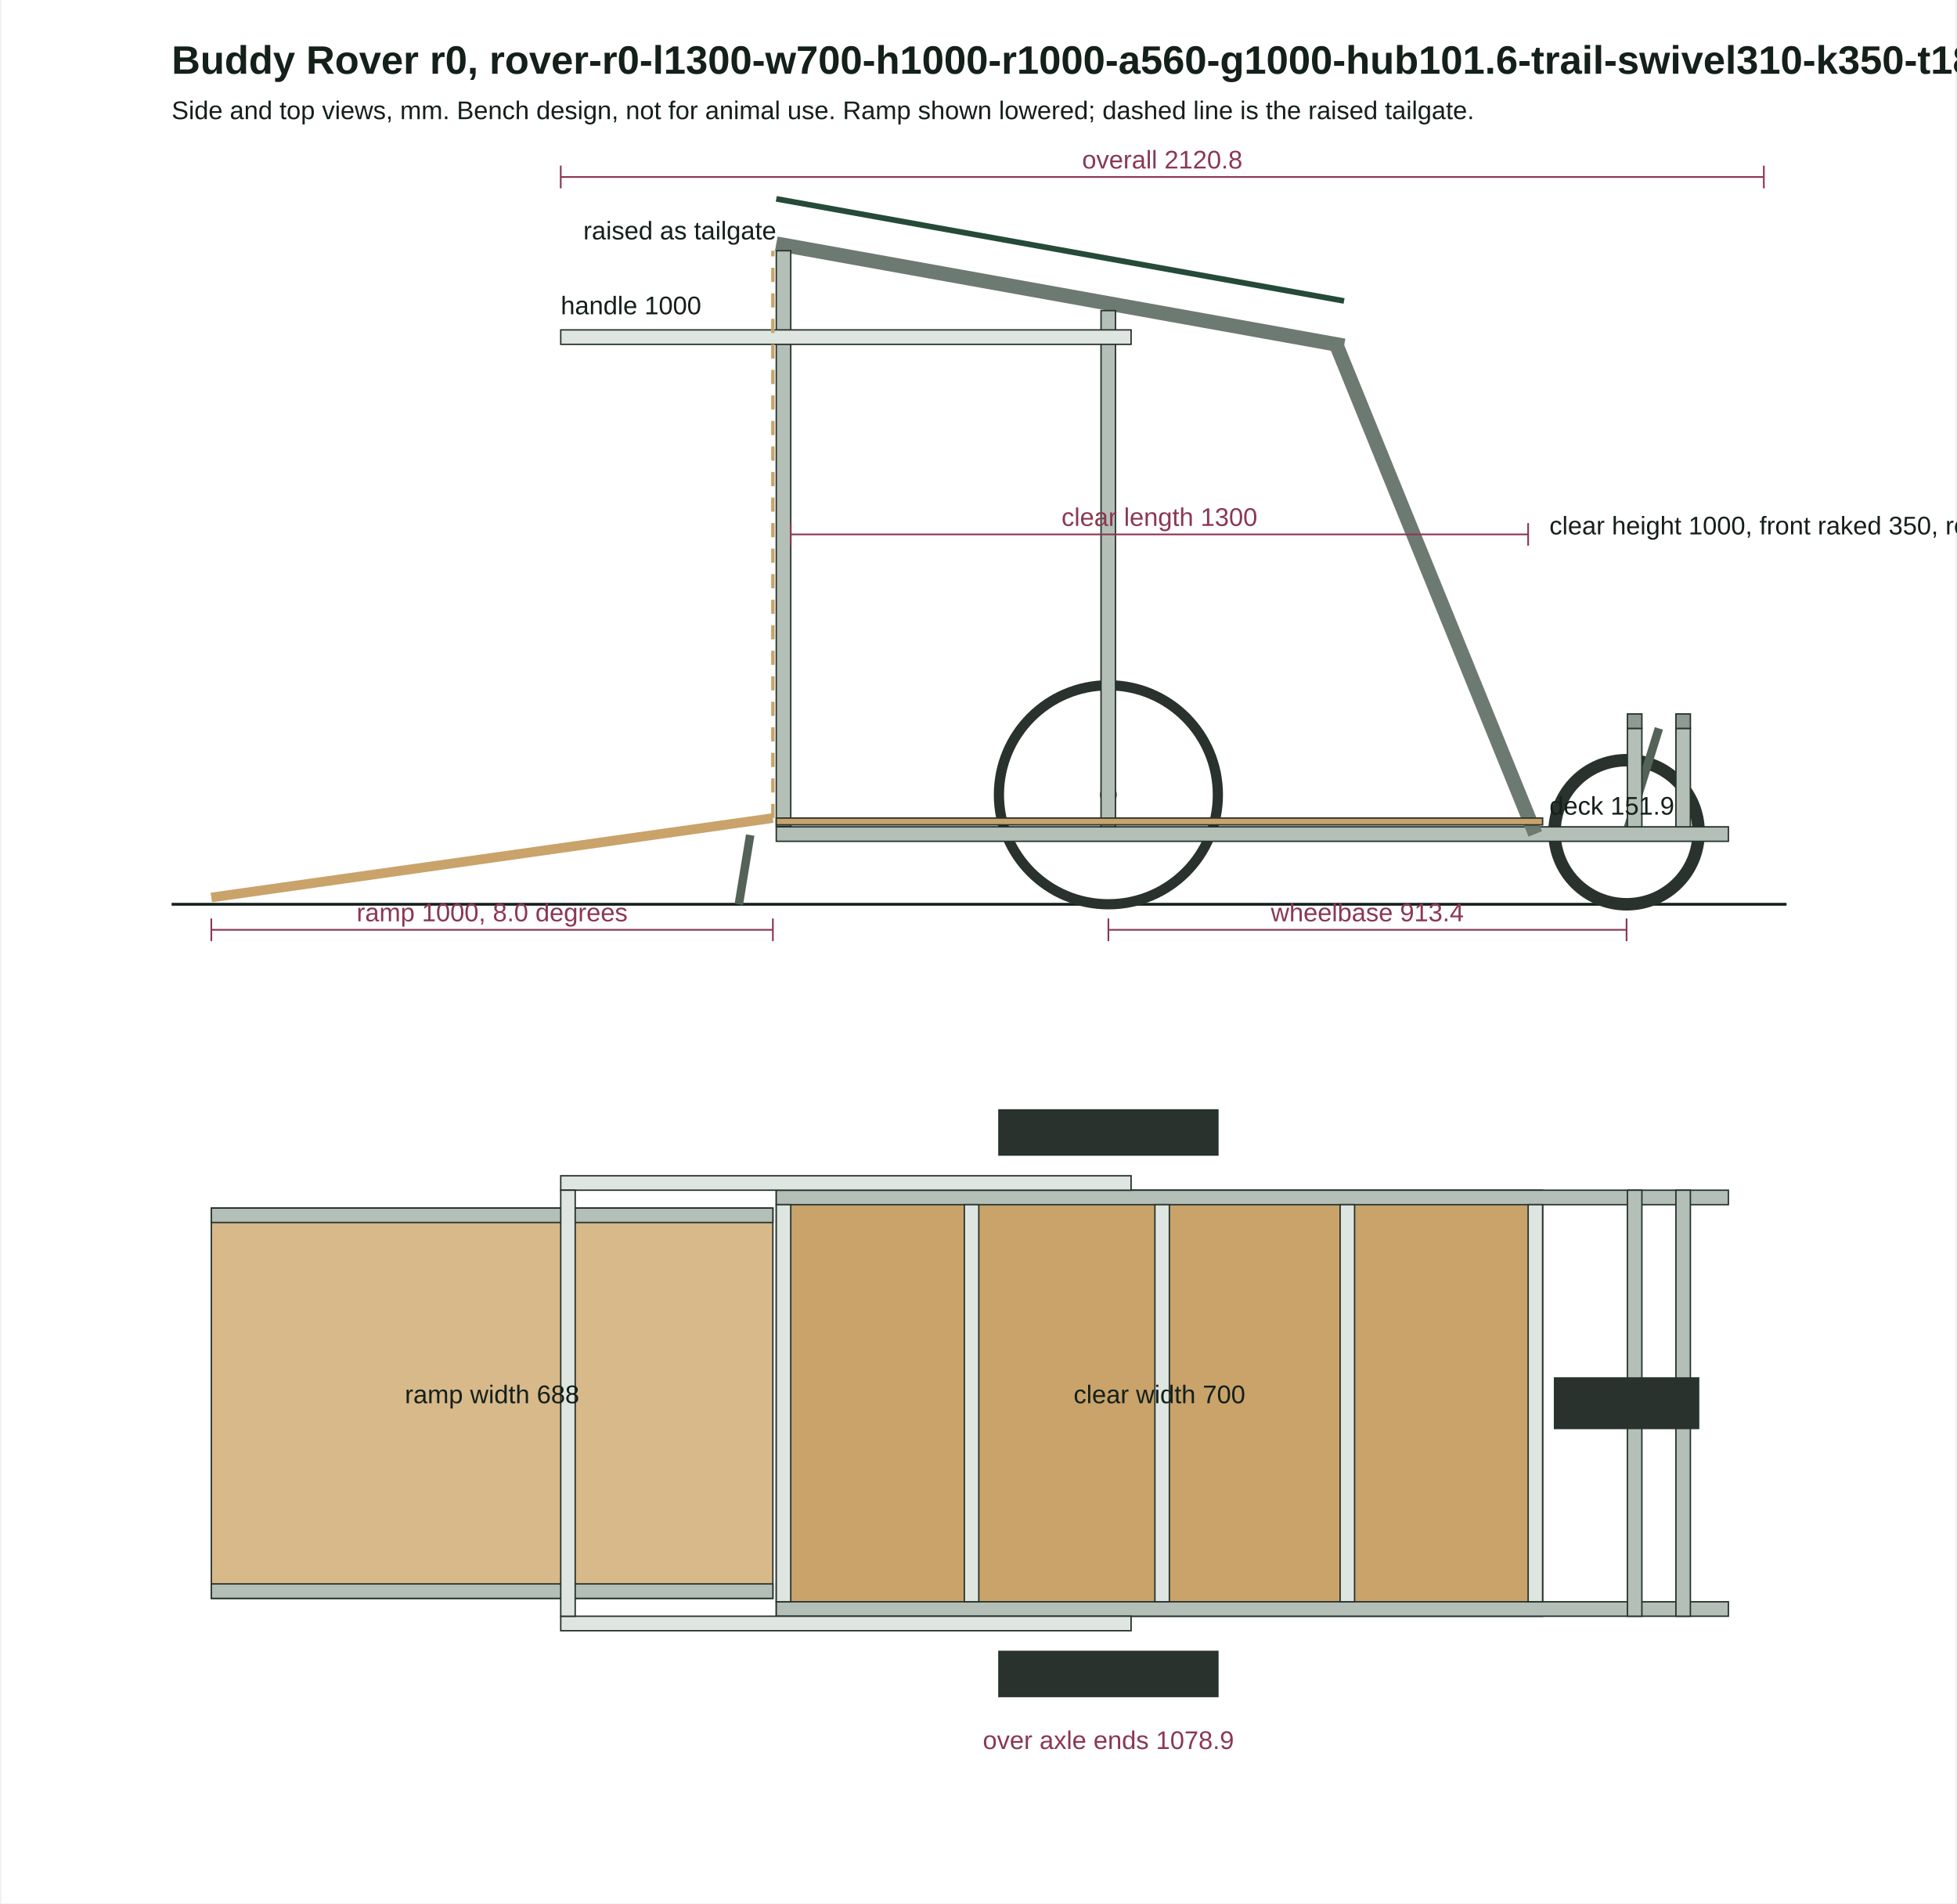
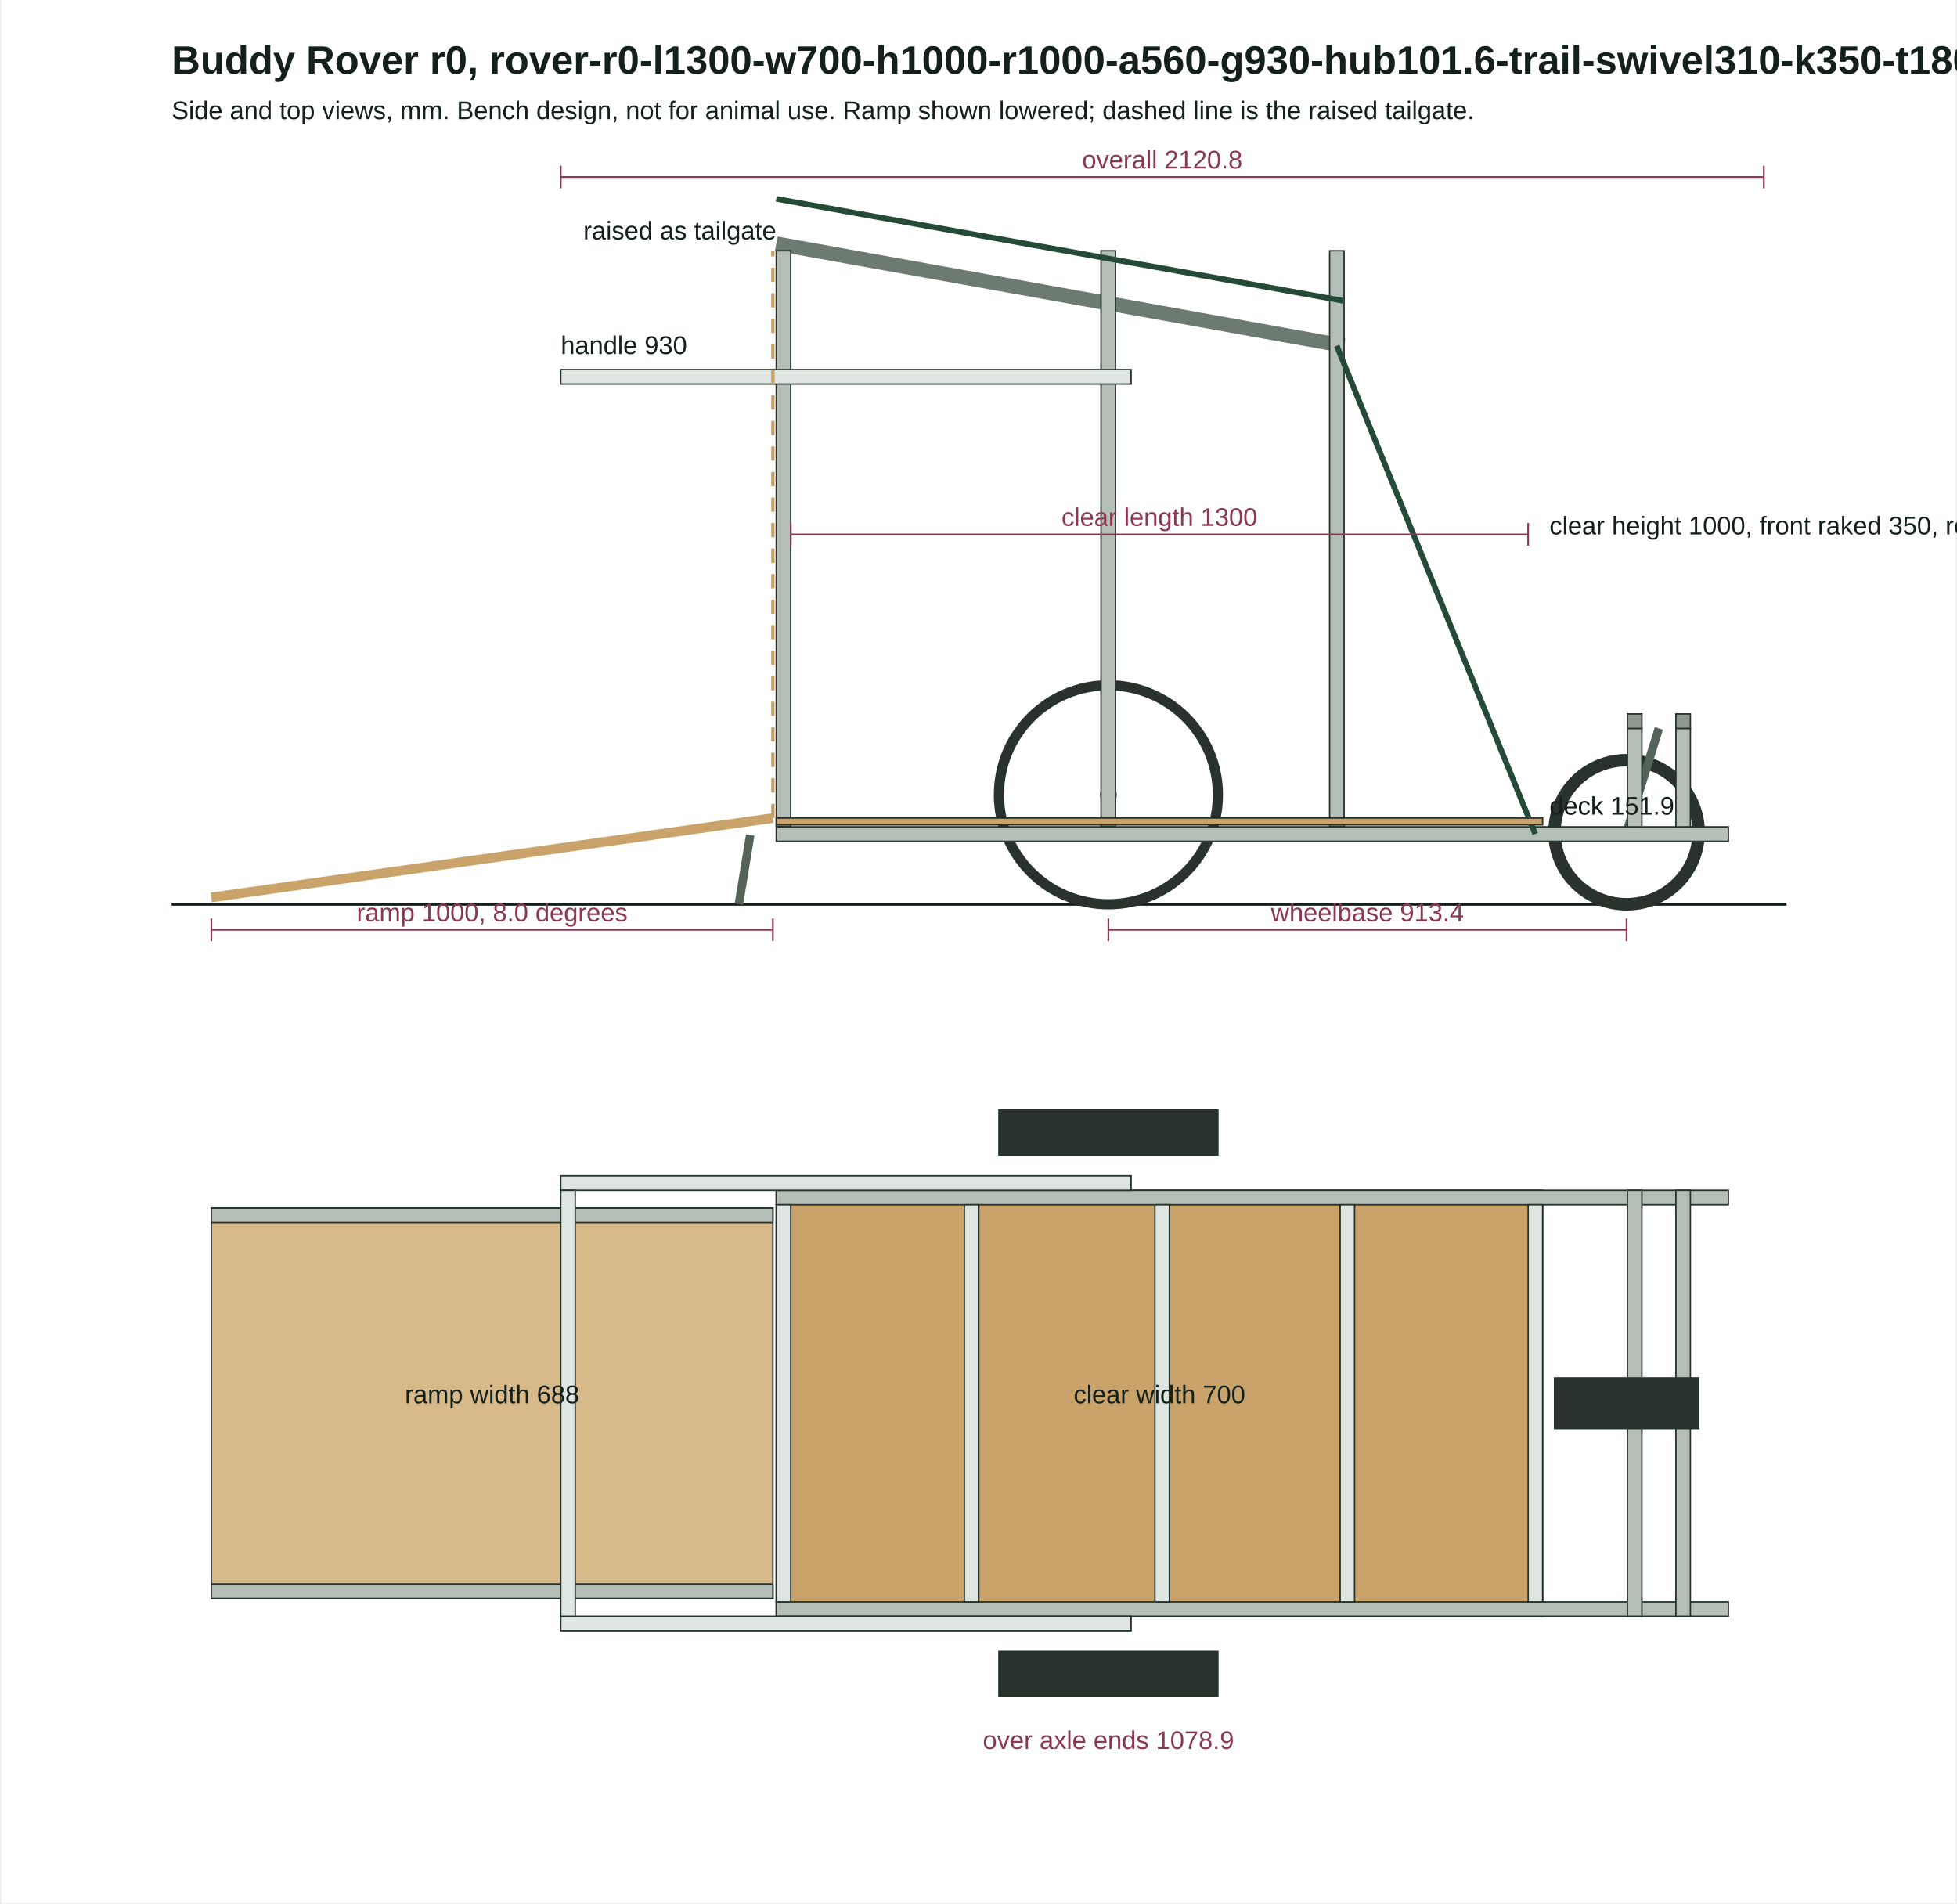
<svg xmlns="http://www.w3.org/2000/svg" viewBox="0 0 689 671" width="1379" height="1341" font-family="Arial, sans-serif">
  <rect width="100%" height="100%" fill="#fff" />
-   <text x="60" y="26" font-size="14" font-weight="700" fill="#14201a">Buddy Rover r0, rover-r0-l1300-w700-h1000-r1000-a560-g1000-hub101.6-trail-swivel310-k350-t180-welded-sprung</text>
+   <text x="60" y="26" font-size="14" font-weight="700" fill="#14201a">Buddy Rover r0, rover-r0-l1300-w700-h1000-r1000-a560-g930-hub101.6-trail-swivel310-k350-t180-bolted-sprung</text>
  <text x="60" y="42" font-size="9" fill="#14201a">Side and top views, mm. Bench design, not for animal use. Ramp shown lowered; dashed line is the raised tailgate.</text>
  <path d="M60.0 318.8H629.4" stroke="#14201a" stroke-width="1" />
  <circle cx="390.3" cy="280.2" r="38.6" fill="none" stroke="#29322d" stroke-width="3.6" />
  <circle cx="390.3" cy="280.2" r="3" fill="#536358" />
  <circle cx="573.0" cy="293.4" r="25.4" fill="none" stroke="#29322d" stroke-width="4.4" />
  <path d="M584.4 256.8L573.0 293.4" stroke="#536358" stroke-width="3" />
  <rect x="273.2" y="291.5" width="335.7" height="5.1" fill="#b4bfb8" stroke="#26332c" stroke-width=".5" />
  <path d="M273.2 85.9L473.4 121.9" stroke="#6d7a72" stroke-width="5.1" />
  <rect x="273.2" y="88.4" width="5.1" height="203.0" fill="#b4bfb8" stroke="#26332c" stroke-width=".5" />
-   <rect x="387.7" y="109.5" width="5.1" height="182.0" fill="#b4bfb8" stroke="#26332c" stroke-width=".5" />
-   <path d="M540.8 294.0L470.8 121.9" stroke="#6d7a72" stroke-width="5.1" />
+   <rect x="387.7" y="88.4" width="5.1" height="203.0" fill="#b4bfb8" stroke="#26332c" stroke-width=".5" />
+   <rect x="468.3" y="88.4" width="5.1" height="203.0" fill="#b4bfb8" stroke="#26332c" stroke-width=".5" />
+   <path d="M540.8 294.0L470.8 121.9" stroke="#254b38" stroke-width="2" />
  <rect x="573.3" y="256.8" width="5.1" height="34.7" fill="#b4bfb8" stroke="#26332c" stroke-width=".5" />
  <rect x="573.3" y="251.7" width="5.1" height="5.1" fill="#8f9a93" stroke="#26332c" stroke-width=".5" />
  <rect x="590.4" y="256.8" width="5.1" height="34.7" fill="#b4bfb8" stroke="#26332c" stroke-width=".5" />
  <rect x="590.4" y="251.7" width="5.1" height="5.1" fill="#8f9a93" stroke="#26332c" stroke-width=".5" />
  <rect x="273.2" y="288.4" width="270.2" height="2.4" fill="#c9a36a" stroke="#26332c" stroke-width=".5" />
-   <rect x="197.2" y="116.3" width="201.1" height="5.1" fill="#dfe6e1" stroke="#26332c" stroke-width=".5" />
+   <rect x="197.2" y="130.3" width="201.1" height="5.1" fill="#dfe6e1" stroke="#26332c" stroke-width=".5" />
  <path d="M273.2 70.1L473.4 106.1" stroke="#254b38" stroke-width="2" />
  <path d="M272.0 288.4L74.0 316.4" stroke="#c9a36a" stroke-width="3.4" />
  <path d="M272.0 288.4V88.4" stroke="#c9a36a" stroke-width="1.2" stroke-dasharray="5 4" />
  <path d="M264.0 294.4L260.0 318.8" stroke="#536358" stroke-width="3" />
  <path d="M278.3 188.4H538.3M278.3 184.4v8M538.3 184.4v8" stroke="#8b3852" stroke-width=".6" fill="none" />
  <text x="408.3" y="185.4" font-size="9" text-anchor="middle" fill="#8b3852">clear length 1300</text>
  <path d="M74.0 327.8H272.0M74.0 323.8v8M272.0 323.8v8" stroke="#8b3852" stroke-width=".6" fill="none" />
  <text x="173.0" y="324.8" font-size="9" text-anchor="middle" fill="#8b3852">ramp 1000, 8.0 degrees</text>
  <path d="M390.3 327.8H573.0M390.3 323.8v8M573.0 323.8v8" stroke="#8b3852" stroke-width=".6" fill="none" />
  <text x="481.6" y="324.8" font-size="9" text-anchor="middle" fill="#8b3852">wheelbase 913.4</text>
  <path d="M197.2 62.4H621.4M197.2 58.4v8M621.4 58.4v8" stroke="#8b3852" stroke-width=".6" fill="none" />
  <text x="409.3" y="59.4" font-size="9" text-anchor="middle" fill="#8b3852">overall 2120.8</text>
  <text x="545.8" y="188.4" font-size="9" text-anchor="start" fill="#14201a">clear height 1000, front raked 350, roof falls 180</text>
  <text x="545.8" y="287.2" font-size="9" text-anchor="start" fill="#14201a">deck 151.9</text>
-   <text x="197.2" y="110.8" font-size="9" text-anchor="start" fill="#14201a">handle 1000</text>
+   <text x="197.2" y="124.8" font-size="9" text-anchor="start" fill="#14201a">handle 930</text>
  <text x="273.2" y="84.4" font-size="9" text-anchor="end" fill="#14201a">raised as tailgate</text>
  <rect x="273.2" y="419.6" width="270.2" height="150.2" fill="#c9a36a" stroke="#26332c" stroke-width=".5" />
  <rect x="273.2" y="419.6" width="335.7" height="5.1" fill="#b4bfb8" stroke="#26332c" stroke-width=".5" />
  <rect x="273.2" y="564.7" width="335.7" height="5.1" fill="#b4bfb8" stroke="#26332c" stroke-width=".5" />
  <rect x="273.2" y="424.7" width="5.1" height="140.0" fill="#dfe6e1" stroke="#26332c" stroke-width=".5" />
  <rect x="339.5" y="424.7" width="5.1" height="140.0" fill="#dfe6e1" stroke="#26332c" stroke-width=".5" />
  <rect x="406.7" y="424.7" width="5.1" height="140.0" fill="#dfe6e1" stroke="#26332c" stroke-width=".5" />
  <rect x="472.0" y="424.7" width="5.1" height="140.0" fill="#dfe6e1" stroke="#26332c" stroke-width=".5" />
  <rect x="538.3" y="424.7" width="5.1" height="140.0" fill="#dfe6e1" stroke="#26332c" stroke-width=".5" />
  <rect x="74.0" y="425.9" width="198.0" height="137.6" fill="#d8b98a" stroke="#26332c" stroke-width=".5" />
  <rect x="74.0" y="425.9" width="198.0" height="5.1" fill="#b4bfb8" stroke="#26332c" stroke-width=".5" />
  <rect x="74.0" y="558.4" width="198.0" height="5.1" fill="#b4bfb8" stroke="#26332c" stroke-width=".5" />
  <rect x="351.7" y="391.3" width="77.2" height="15.9" fill="#29322d" stroke="#26332c" stroke-width=".5" />
  <rect x="351.7" y="582.2" width="77.2" height="15.9" fill="#29322d" stroke="#26332c" stroke-width=".5" />
  <rect x="573.3" y="419.6" width="5.1" height="150.2" fill="#b4bfb8" stroke="#26332c" stroke-width=".5" />
  <rect x="590.4" y="419.6" width="5.1" height="150.2" fill="#b4bfb8" stroke="#26332c" stroke-width=".5" />
  <rect x="547.6" y="485.8" width="50.8" height="17.8" fill="#29322d" stroke="#26332c" stroke-width=".5" />
  <rect x="197.2" y="414.5" width="201.1" height="5.1" fill="#dfe6e1" stroke="#26332c" stroke-width=".5" />
  <rect x="197.2" y="569.8" width="201.1" height="5.1" fill="#dfe6e1" stroke="#26332c" stroke-width=".5" />
  <rect x="197.2" y="419.6" width="5.1" height="150.2" fill="#dfe6e1" stroke="#26332c" stroke-width=".5" />
  <text x="408.3" y="494.7" font-size="9" text-anchor="middle" fill="#14201a">clear width 700</text>
  <text x="390.3" y="616.6" font-size="9" text-anchor="middle" fill="#8b3852">over axle ends 1078.9</text>
  <text x="173.0" y="494.7" font-size="9" text-anchor="middle" fill="#14201a">ramp width 688</text>
</svg>
